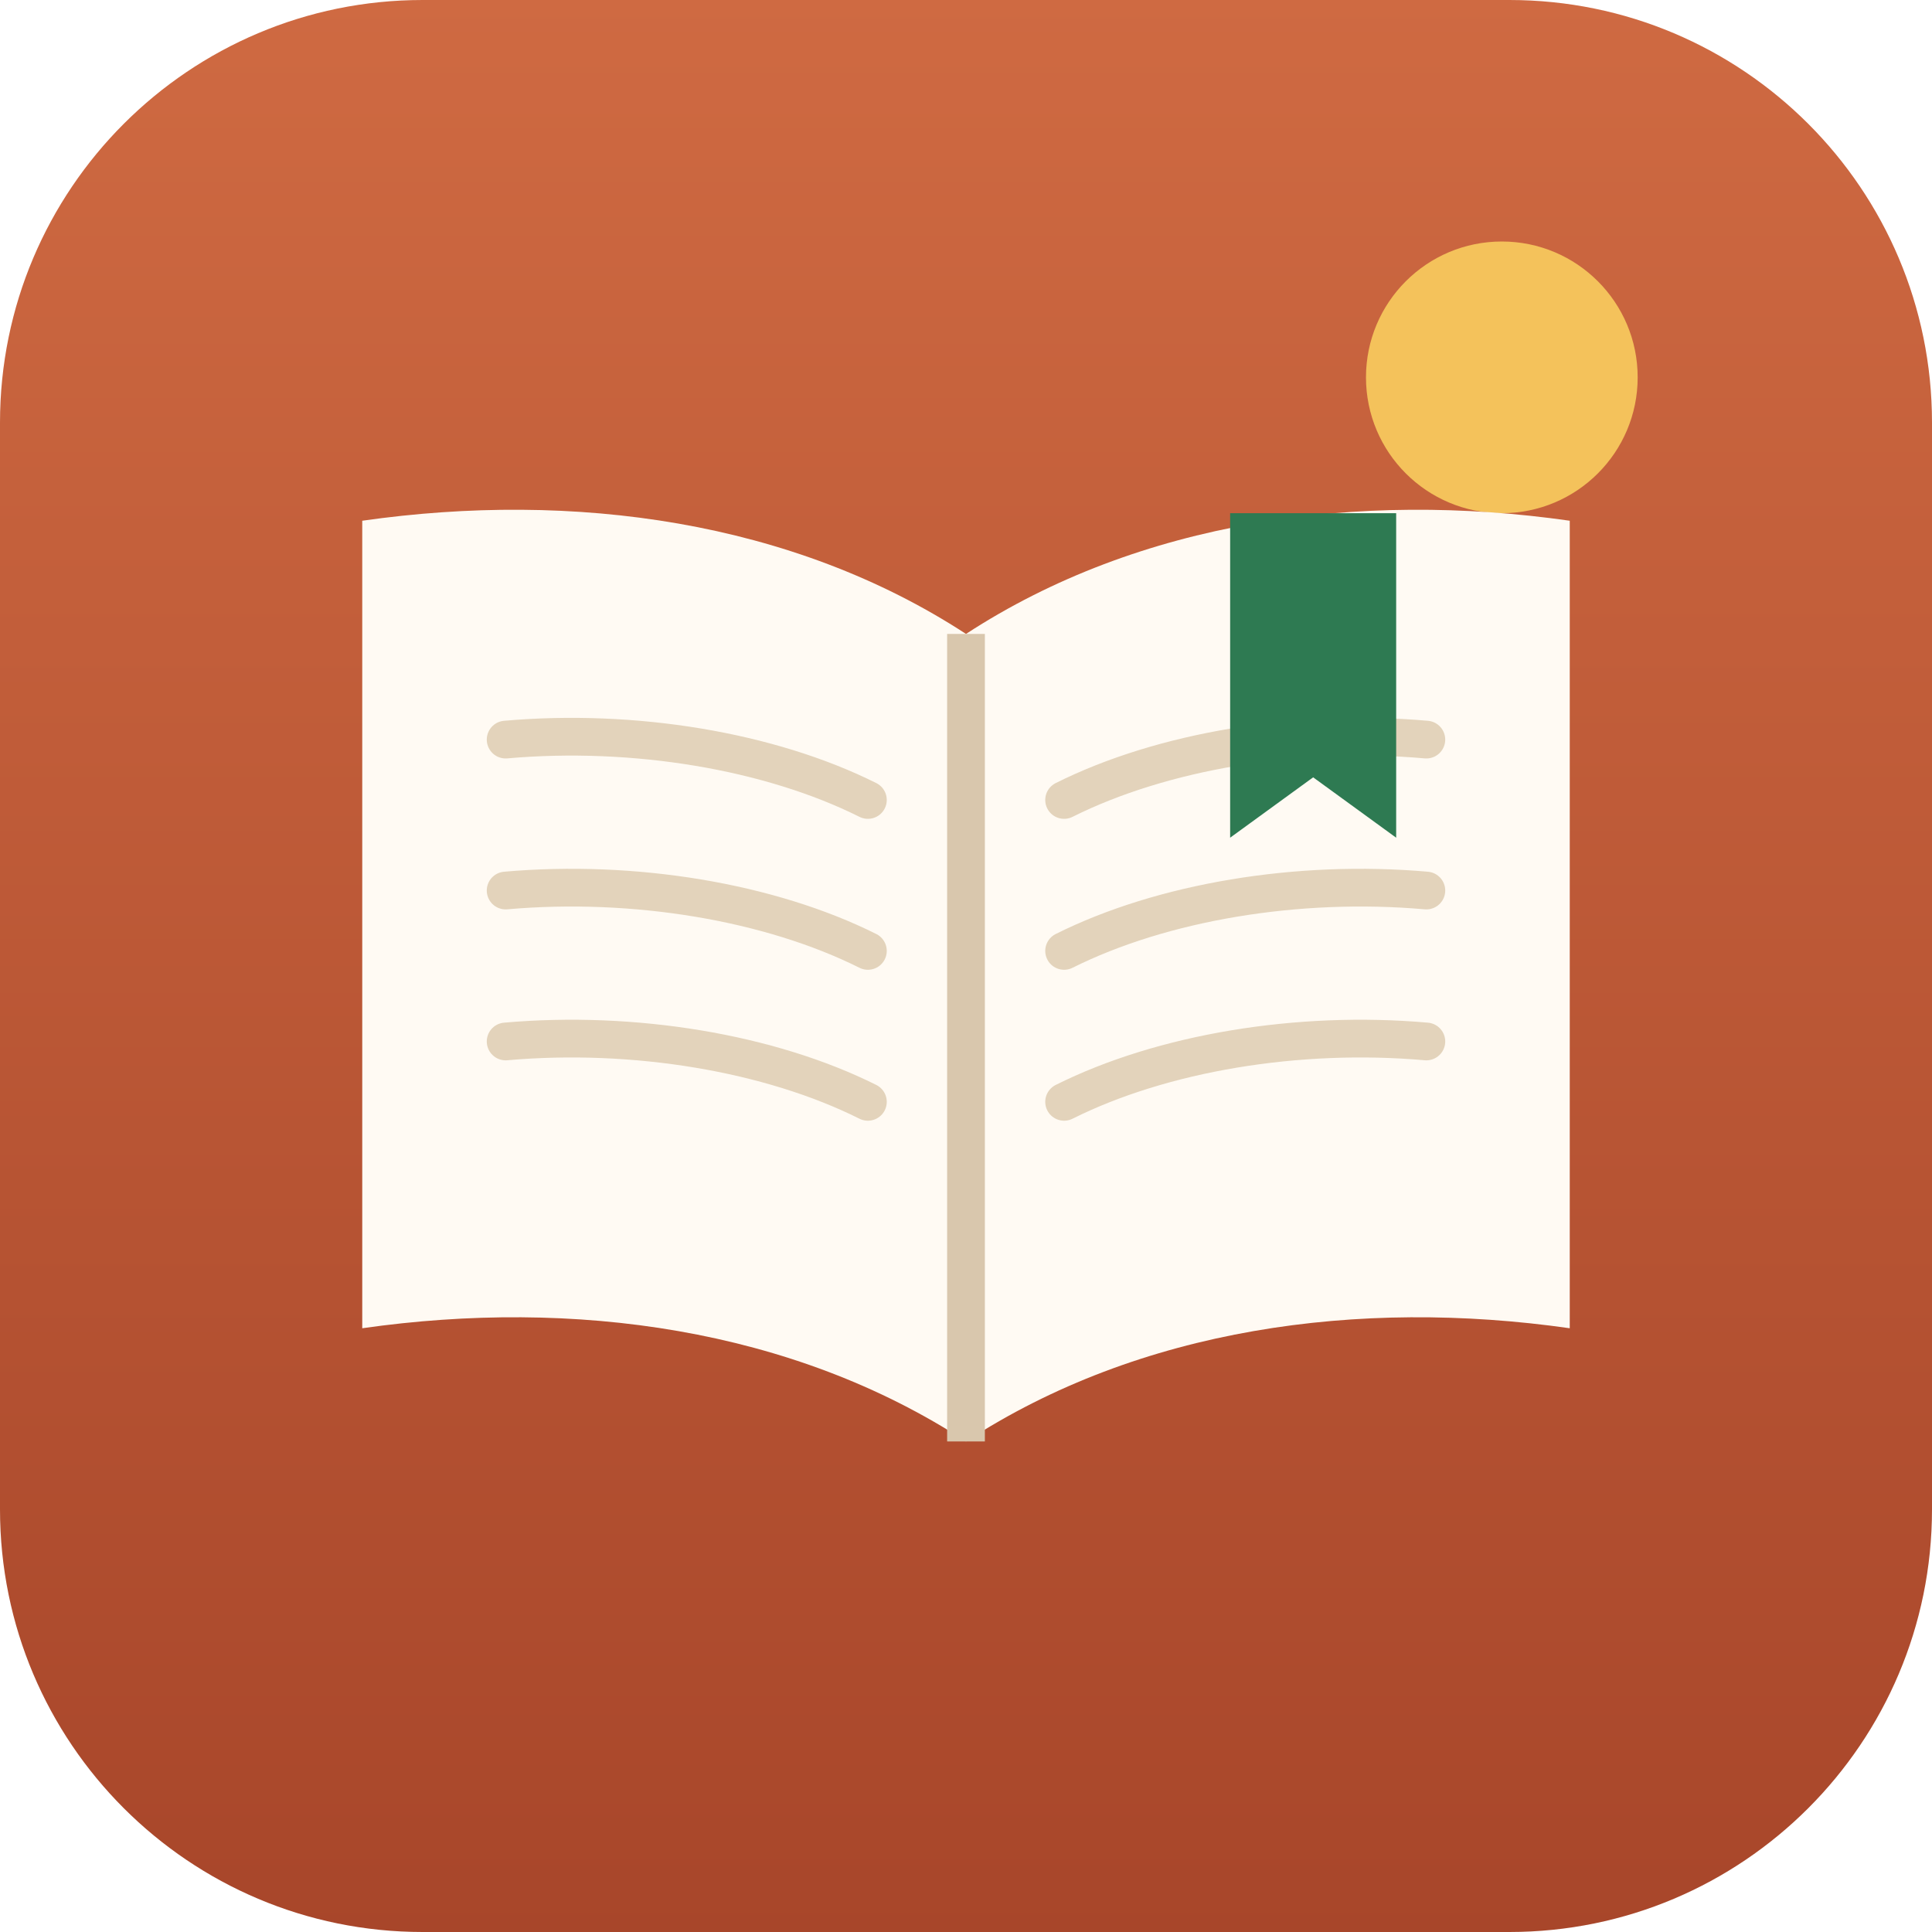
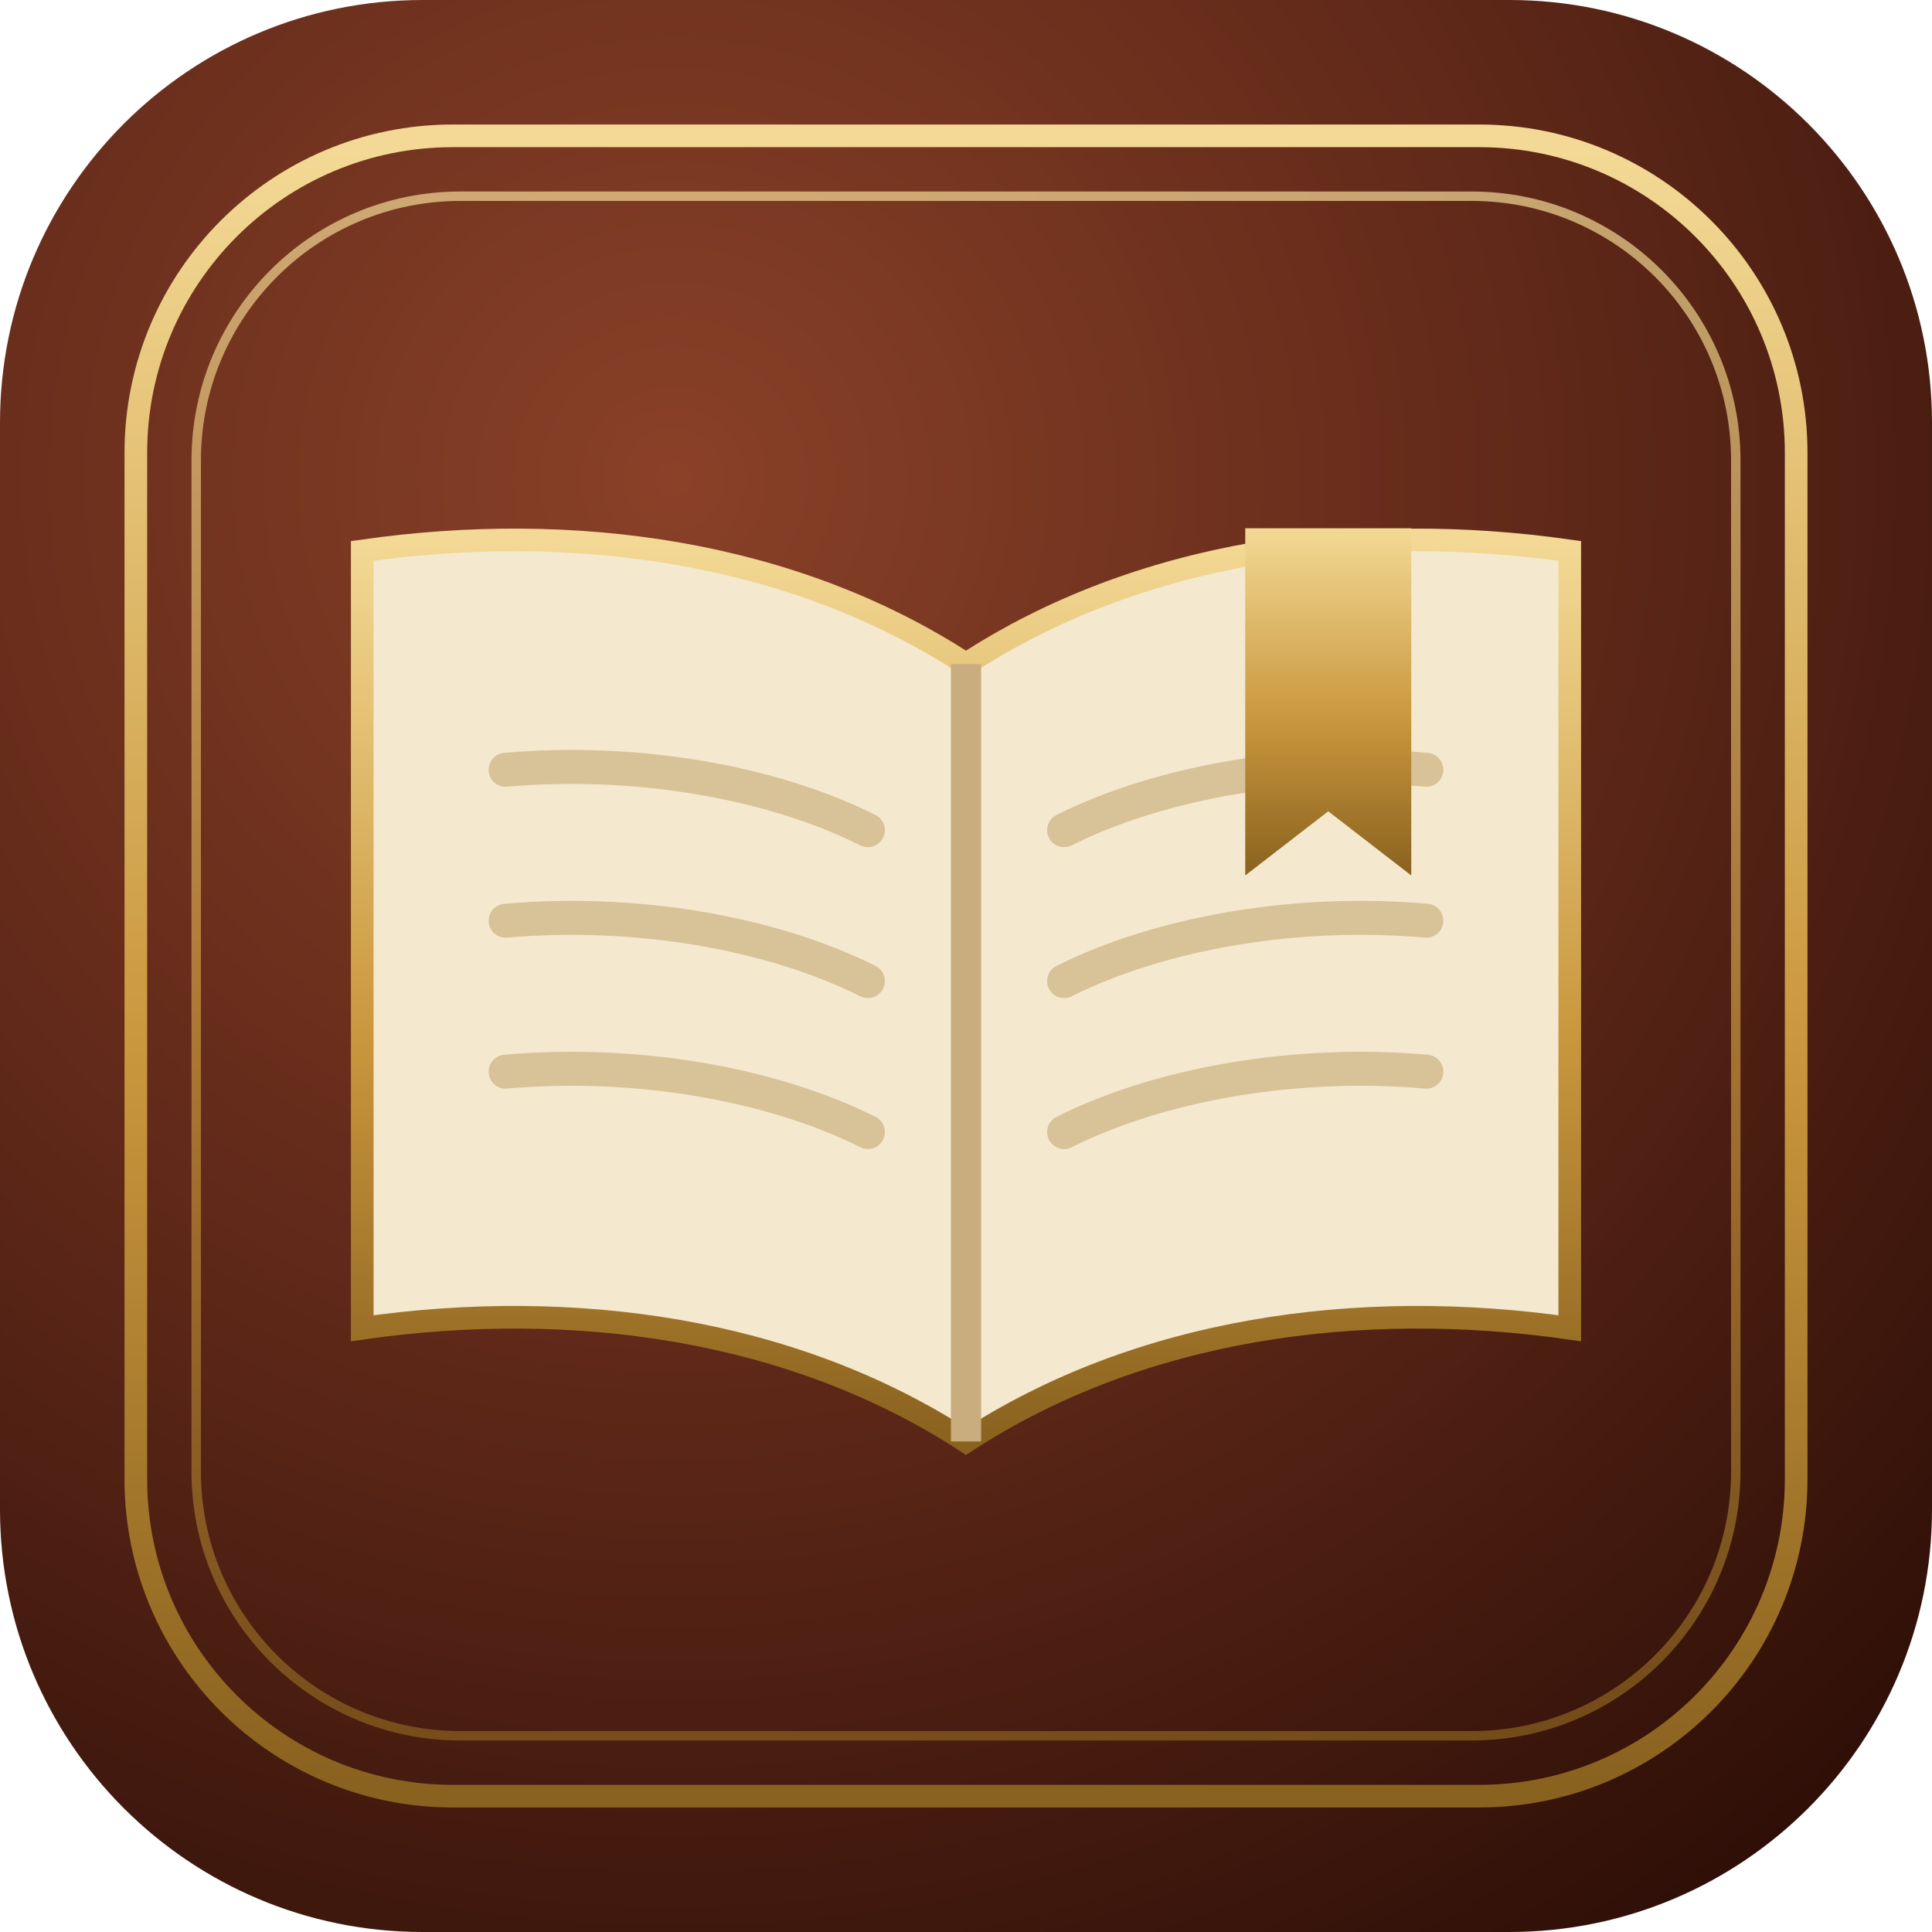
<svg xmlns="http://www.w3.org/2000/svg" viewBox="0 0 512 512">
  <defs>
-     <linearGradient id="bg" x1="0" y1="0" x2="0" y2="1">
-       <stop offset="0" stop-color="#cf6a42" />
-       <stop offset="1" stop-color="#a8462a" />
+     <radialGradient id="leather" cx=".35" cy=".25" r=".9">
+       <stop offset="0" stop-color="#8a4128" />
+       <stop offset=".55" stop-color="#5b2617" />
+       <stop offset="1" stop-color="#2e0f07" />
+     </radialGradient>
+     <linearGradient id="gilt" x1="0" y1="0" x2="0" y2="1">
+       <stop offset="0" stop-color="#f3d995" />
+       <stop offset=".55" stop-color="#c9973d" />
+       <stop offset="1" stop-color="#8a621f" />
    </linearGradient>
  </defs>
-   <rect width="512" height="512" rx="112" fill="url(#bg)" />
-   <circle cx="398" cy="100" r="36" fill="#f4c25b" />
-   <path d="M256 168c-46-30-104-38-160-30v214c56-8 114 0 160 30 46-30 104-38 160-30V138c-56-8-114 0-160 30z" fill="#fffaf3" />
-   <path d="M256 168v214" stroke="#d9c7ad" stroke-width="10" />
-   <path d="M134 196c34-3 70 3 96 16M134 236c34-3 70 3 96 16M134 276c34-3 70 3 96 16M282 212c26-13 62-19 96-16M282 252c26-13 62-19 96-16M282 292c26-13 62-19 96-16" stroke="#e3d3bb" stroke-width="10" stroke-linecap="round" fill="none" />
-   <path d="M326 136v86l22-16 22 16v-86" fill="#2e7a52" />
+   <rect width="512" height="512" rx="112" fill="url(#leather)" />
+   <rect x="36" y="36" width="440" height="440" rx="84" fill="none" stroke="url(#gilt)" stroke-width="6" />
+   <rect x="52" y="52" width="408" height="408" rx="70" fill="none" stroke="url(#gilt)" stroke-width="2.5" opacity=".7" />
+   <path d="M256 176c-46-30-104-38-160-30v206c56-8 114 0 160 30 46-30 104-38 160-30V146c-56-8-114 0-160 30z" fill="#f4e8cf" />
+   <path d="M256 176c-46-30-104-38-160-30v206c56-8 114 0 160 30 46-30 104-38 160-30V146c-56-8-114 0-160 30z" fill="none" stroke="url(#gilt)" stroke-width="6" />
+   <path d="M256 176v206" stroke="#c9ad7f" stroke-width="8" />
+   <path d="M134 204c34-3 70 3 96 16M134 244c34-3 70 3 96 16M134 284c34-3 70 3 96 16M282 220c26-13 62-19 96-16M282 260c26-13 62-19 96-16M282 300c26-13 62-19 96-16" stroke="#d8c298" stroke-width="9" stroke-linecap="round" fill="none" />
+   <path d="M330 140v92l22-17 22 17v-92" fill="url(#gilt)" />
</svg>
